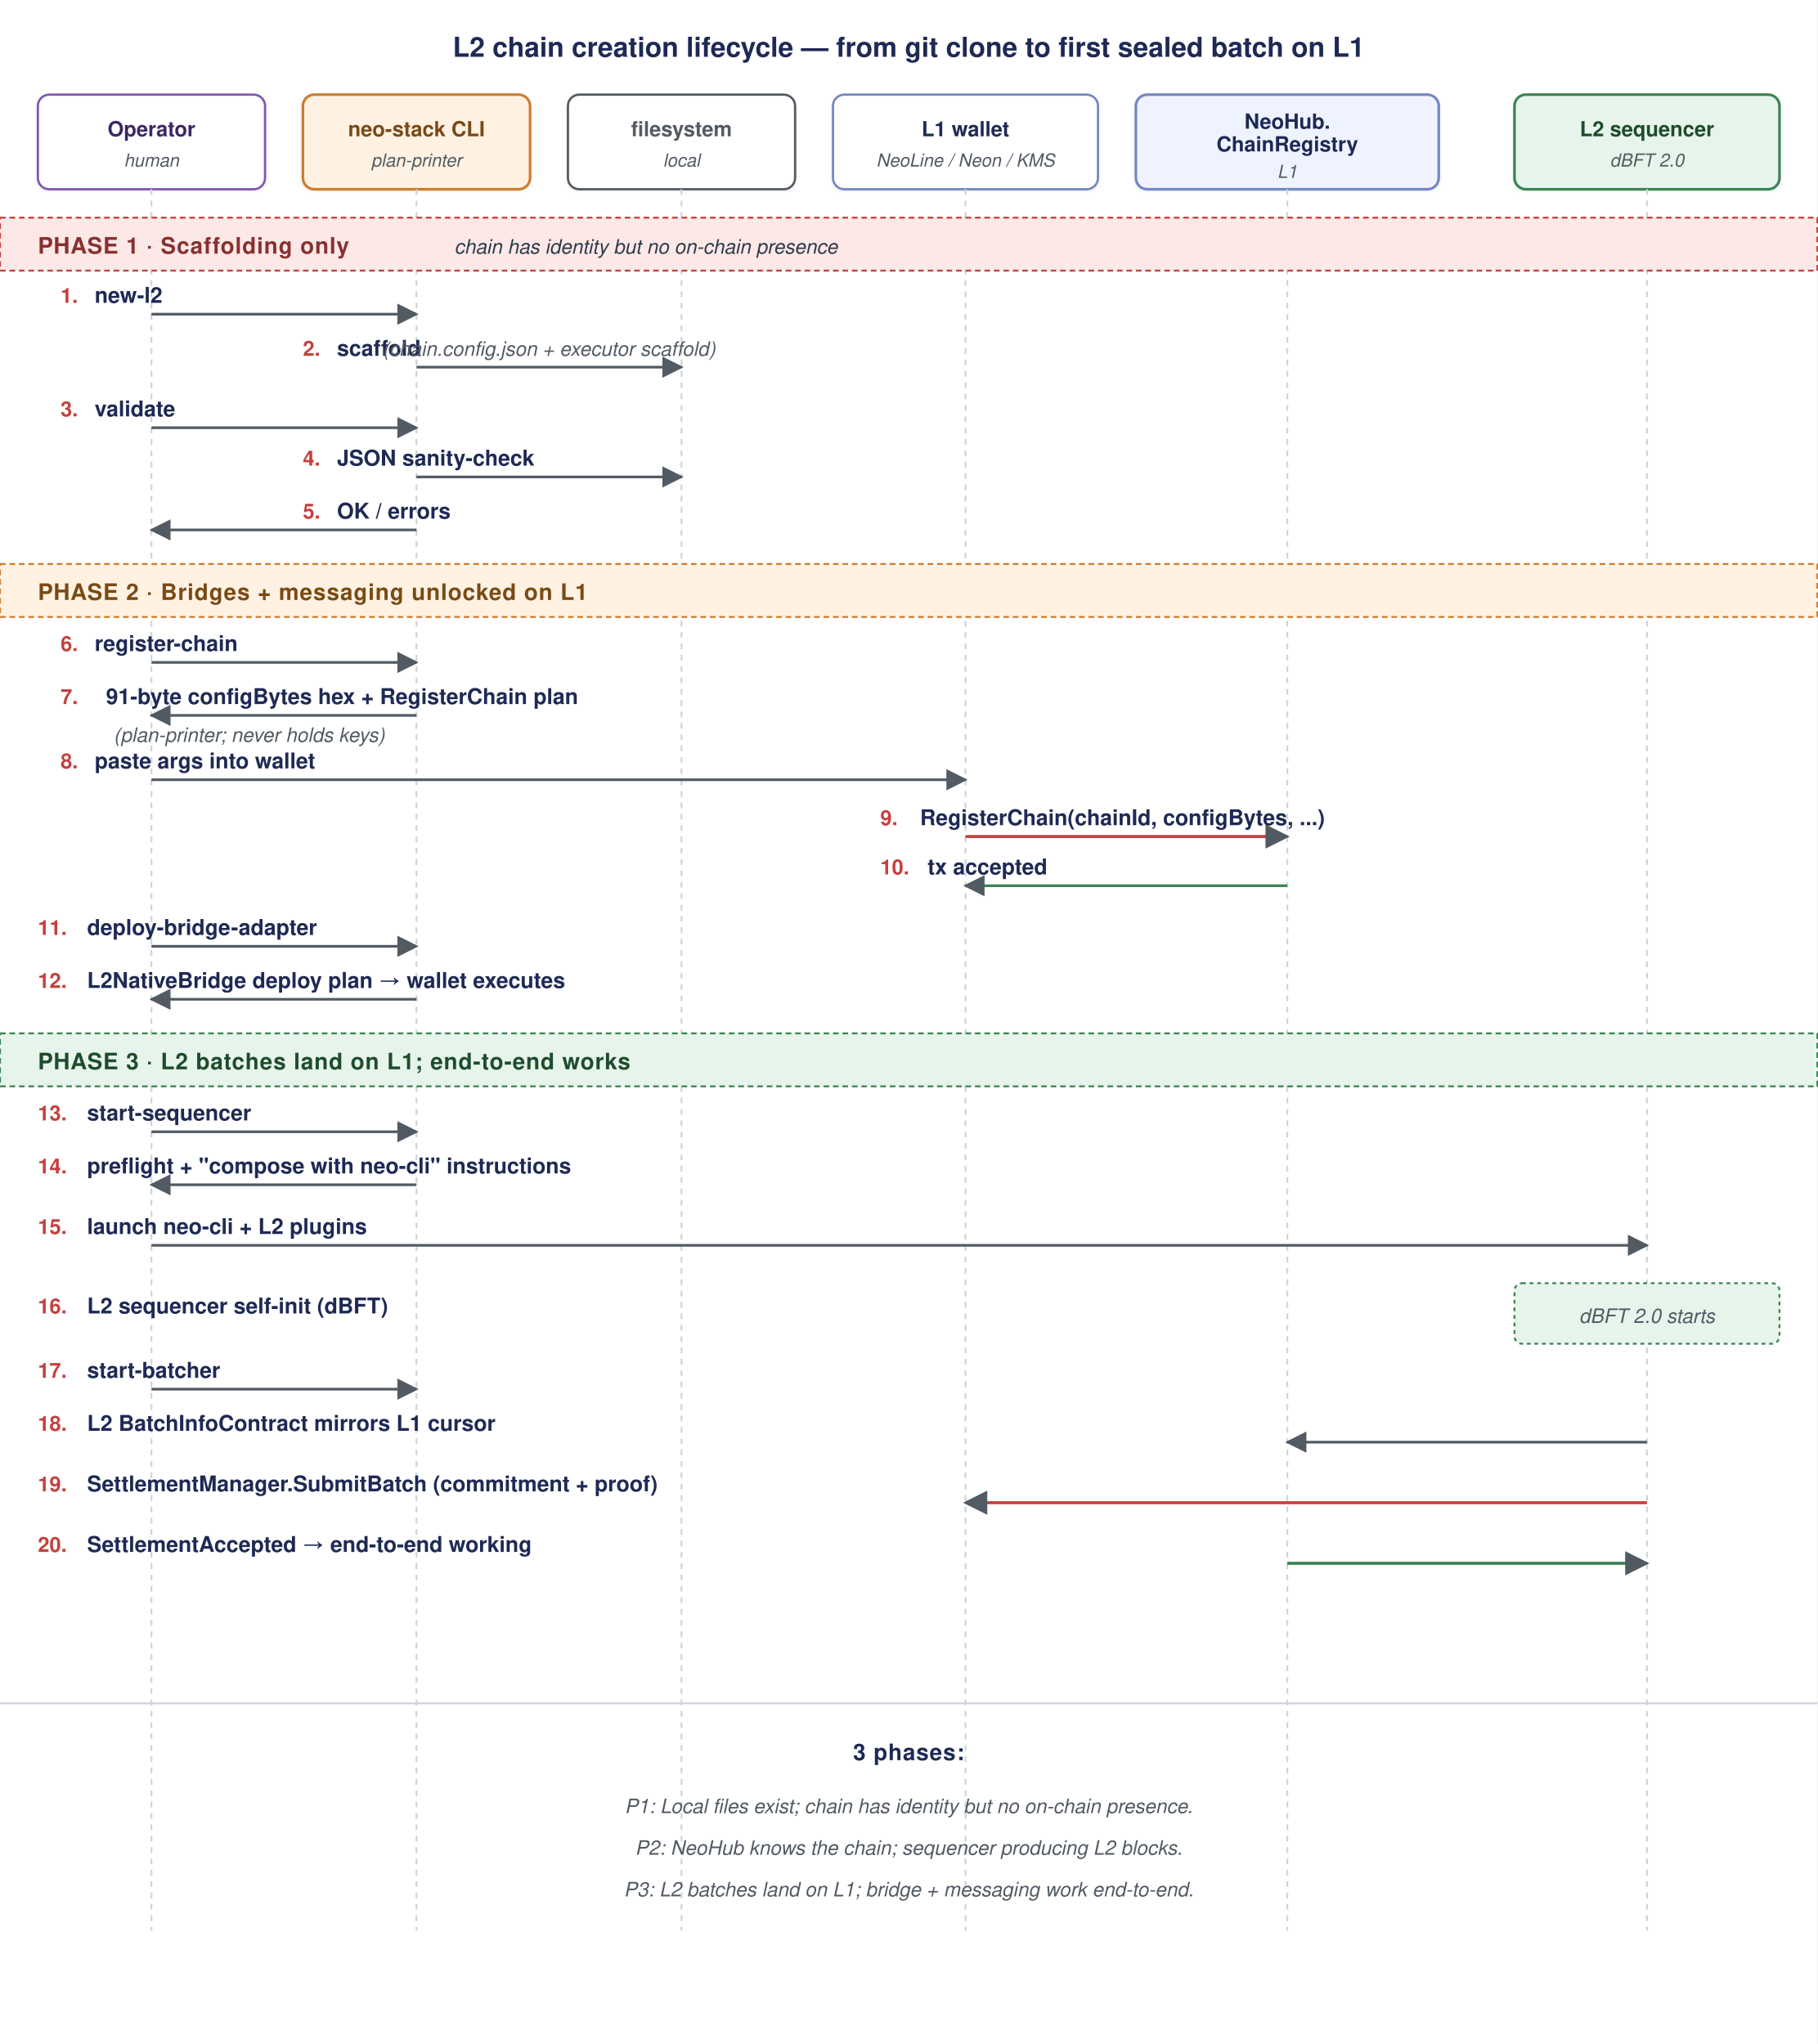
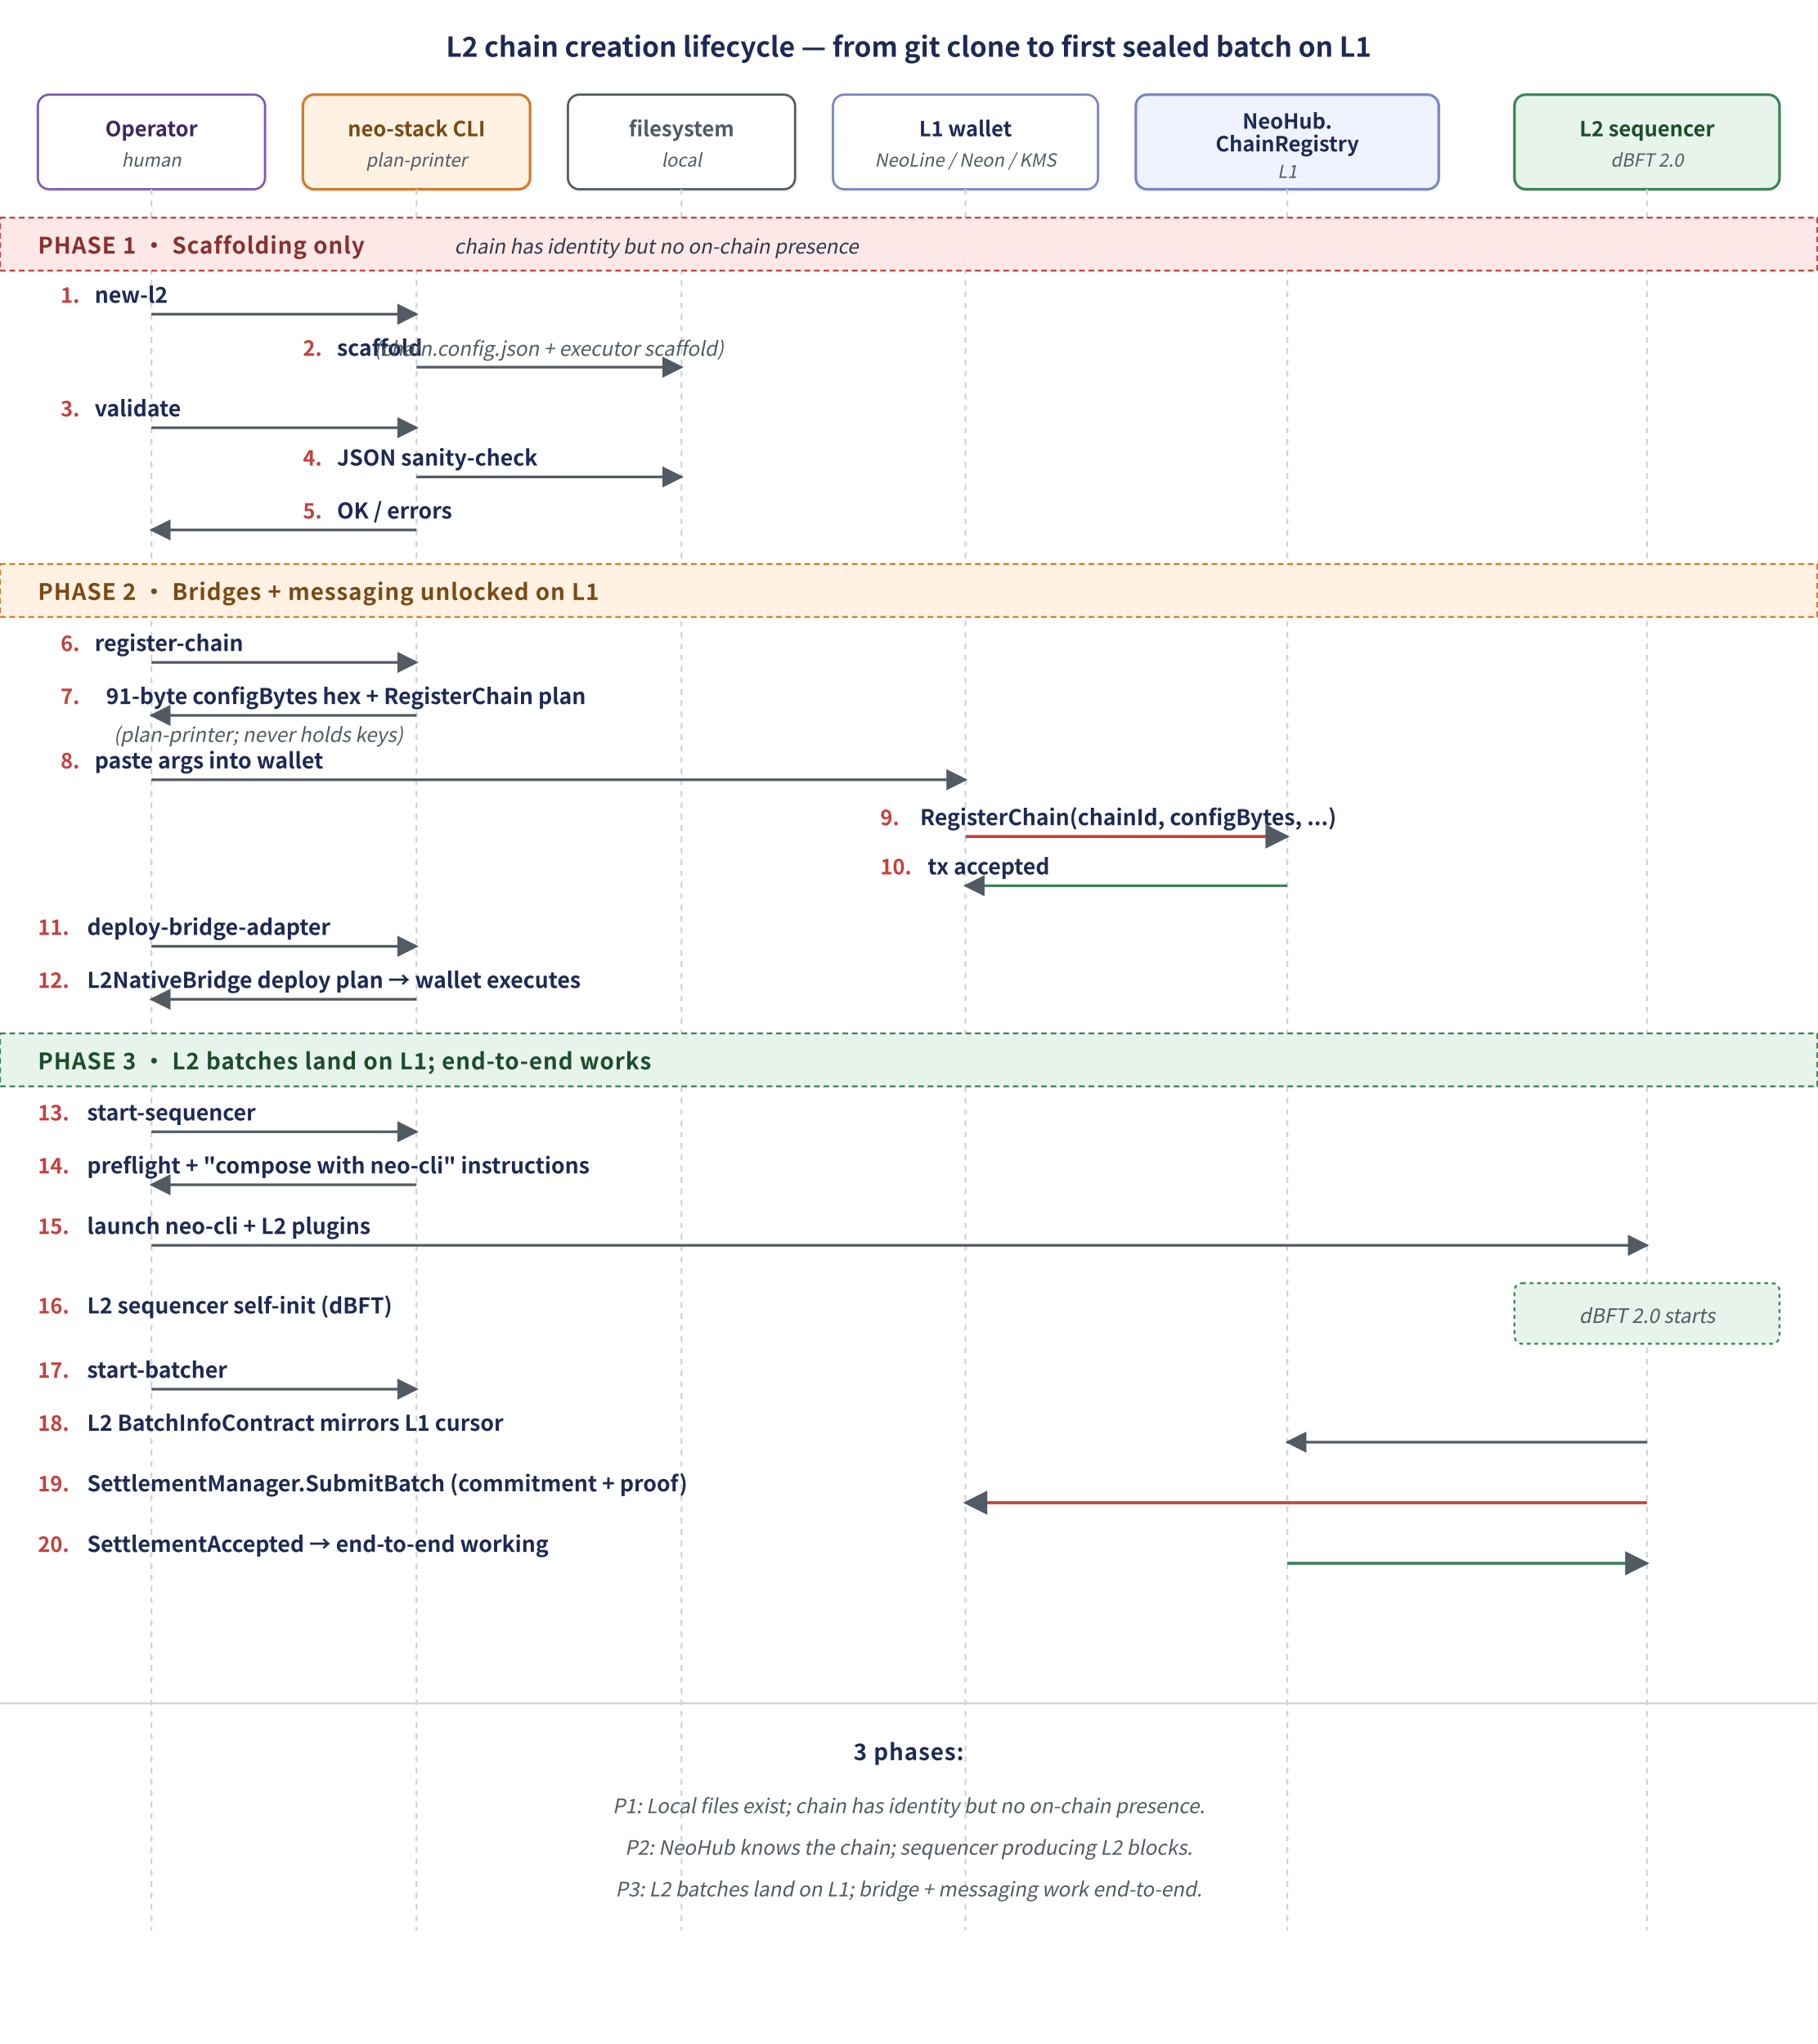
- <svg xmlns="http://www.w3.org/2000/svg" viewBox="0 0 960 1080" font-family="-apple-system, BlinkMacSystemFont, 'Segoe UI', Helvetica, Arial, sans-serif" role="img" aria-labelledby="title desc">
+ <svg xmlns="http://www.w3.org/2000/svg" viewBox="0 0 960 1080" font-family="'Noto Sans CJK SC', -apple-system, BlinkMacSystemFont, 'Segoe UI', Helvetica, Arial, sans-serif" role="img" aria-labelledby="title desc">
  <defs>
    <marker id="arrow" viewBox="0 0 10 10" refX="9" refY="5" markerWidth="8" markerHeight="8" orient="auto">
      <path d="M0,0 L10,5 L0,10 Z" fill="#525a64" />
    </marker>
    <filter id="card" x="-2%" y="-3%" width="104%" height="106%">
      <feDropShadow dx="0" dy="1" stdDeviation="0.9" flood-color="#000000" flood-opacity="0.07" />
    </filter>
    <style>
      .header     { font-size: 14.5px; font-weight: 700; }
      .actor-t    { font-size: 11px; font-weight: 700; }
      .actor-s    { font-size: 9.5px; fill: #525a64; font-style: italic; }
      .lifeline   { stroke: #cfd5dd; stroke-width: 1; stroke-dasharray: 3 3; }
      .step       { font-size: 11.5px; fill: #1e2a55; font-weight: 600; }
      .step-n     { font-size: 11px; font-weight: 700; fill: #c4413e; }
      .note       { font-size: 10.5px; fill: #525a64; font-style: italic; }
      .phase-t    { font-size: 12px; font-weight: 700; letter-spacing: 0.4px; }
      .phase-s    { font-size: 10.5px; fill: #2d3a48; font-style: italic; }
    </style>
  </defs>
  <rect width="960" height="1080" fill="#ffffff" />
  <text x="480" y="30" text-anchor="middle" class="header" fill="#1e2a55">L2 chain creation lifecycle — from git clone to first sealed batch on L1</text>
  <g filter="url(#card)">
    <rect x="20" y="50" width="120" height="50" rx="6" ry="6" fill="#ffffff" stroke="#7d59b3" stroke-width="1.2" />
    <text x="80" y="72" text-anchor="middle" class="actor-t" fill="#3e2865">Operator</text>
    <text x="80" y="88" text-anchor="middle" class="actor-s">human</text>
  </g>
  <g filter="url(#card)">
    <rect x="160" y="50" width="120" height="50" rx="6" ry="6" fill="#fff2e3" stroke="#cd7c2e" stroke-width="1.4" />
    <text x="220" y="72" text-anchor="middle" class="actor-t" fill="#7a4a14">neo-stack CLI</text>
    <text x="220" y="88" text-anchor="middle" class="actor-s">plan-printer</text>
  </g>
  <g filter="url(#card)">
    <rect x="300" y="50" width="120" height="50" rx="6" ry="6" fill="#ffffff" stroke="#525a64" stroke-width="1.2" />
    <text x="360" y="72" text-anchor="middle" class="actor-t" fill="#525a64">filesystem</text>
    <text x="360" y="88" text-anchor="middle" class="actor-s">local</text>
  </g>
  <g filter="url(#card)">
    <rect x="440" y="50" width="140" height="50" rx="6" ry="6" fill="#ffffff" stroke="#7587c1" stroke-width="1.2" />
    <text x="510" y="72" text-anchor="middle" class="actor-t" fill="#1e2a55">L1 wallet</text>
    <text x="510" y="88" text-anchor="middle" class="actor-s">NeoLine / Neon / KMS</text>
  </g>
  <g filter="url(#card)">
    <rect x="600" y="50" width="160" height="50" rx="6" ry="6" fill="#eff3ff" stroke="#7587c1" stroke-width="1.4" />
    <text x="680" y="68" text-anchor="middle" class="actor-t" fill="#1e2a55">NeoHub.</text>
    <text x="680" y="80" text-anchor="middle" class="actor-t" fill="#1e2a55">ChainRegistry</text>
    <text x="680" y="94" text-anchor="middle" class="actor-s">L1</text>
  </g>
  <g filter="url(#card)">
    <rect x="800" y="50" width="140" height="50" rx="6" ry="6" fill="#e7f4eb" stroke="#3a8454" stroke-width="1.4" />
    <text x="870" y="72" text-anchor="middle" class="actor-t" fill="#1d4d2c">L2 sequencer</text>
    <text x="870" y="88" text-anchor="middle" class="actor-s">dBFT 2.0</text>
  </g>
  <line class="lifeline" x1="80" y1="100" x2="80" y2="1020" />
  <line class="lifeline" x1="220" y1="100" x2="220" y2="1020" />
  <line class="lifeline" x1="360" y1="100" x2="360" y2="1020" />
  <line class="lifeline" x1="510" y1="100" x2="510" y2="1020" />
  <line class="lifeline" x1="680" y1="100" x2="680" y2="1020" />
  <line class="lifeline" x1="870" y1="100" x2="870" y2="1020" />
  <rect x="0" y="115" width="960" height="28" fill="#fde8e8" stroke="#c4413e" stroke-dasharray="3 2" />
  <text x="20" y="134" class="phase-t" fill="#88312e">PHASE 1 · Scaffolding only</text>
  <text x="240" y="134" class="phase-s">chain has identity but no on-chain presence</text>
  <line x1="80" y1="166" x2="220" y2="166" stroke="#525a64" stroke-width="1.4" marker-end="url(#arrow)" />
  <text x="32" y="160" class="step-n">1.</text>
  <text x="50" y="160" class="step">new-l2</text>
  <line x1="220" y1="194" x2="360" y2="194" stroke="#525a64" stroke-width="1.4" marker-end="url(#arrow)" />
  <text x="160" y="188" class="step-n">2.</text>
  <text x="178" y="188" class="step">scaffold</text>
  <text x="290" y="188" text-anchor="middle" class="note">(chain.config.json + executor scaffold)</text>
  <line x1="80" y1="226" x2="220" y2="226" stroke="#525a64" stroke-width="1.4" marker-end="url(#arrow)" />
  <text x="32" y="220" class="step-n">3.</text>
  <text x="50" y="220" class="step">validate</text>
  <line x1="220" y1="252" x2="360" y2="252" stroke="#525a64" stroke-width="1.4" marker-end="url(#arrow)" />
  <text x="160" y="246" class="step-n">4.</text>
  <text x="178" y="246" class="step">JSON sanity-check</text>
  <line x1="220" y1="280" x2="80" y2="280" stroke="#525a64" stroke-width="1.4" marker-end="url(#arrow)" />
  <text x="160" y="274" class="step-n">5.</text>
  <text x="178" y="274" class="step">OK / errors</text>
  <rect x="0" y="298" width="960" height="28" fill="#fff2e3" stroke="#cd7c2e" stroke-dasharray="3 2" />
  <text x="20" y="317" class="phase-t" fill="#7a4a14">PHASE 2 · Bridges + messaging unlocked on L1</text>
  <line x1="80" y1="350" x2="220" y2="350" stroke="#525a64" stroke-width="1.4" marker-end="url(#arrow)" />
  <text x="32" y="344" class="step-n">6.</text>
  <text x="50" y="344" class="step">register-chain</text>
  <line x1="220" y1="378" x2="80" y2="378" stroke="#525a64" stroke-width="1.4" marker-end="url(#arrow)" />
  <text x="32" y="372" class="step-n">7.</text>
  <text x="56" y="372" class="step">91-byte configBytes hex + RegisterChain plan</text>
  <text x="60" y="392" class="note">(plan-printer; never holds keys)</text>
  <line x1="80" y1="412" x2="510" y2="412" stroke="#525a64" stroke-width="1.4" marker-end="url(#arrow)" />
  <text x="32" y="406" class="step-n">8.</text>
  <text x="50" y="406" class="step">paste args into wallet</text>
  <line x1="510" y1="442" x2="680" y2="442" stroke="#c4413e" stroke-width="1.6" marker-end="url(#arrow)" />
  <text x="465" y="436" class="step-n">9.</text>
  <text x="486" y="436" class="step" fill="#88312e">RegisterChain(chainId, configBytes, ...)</text>
  <line x1="680" y1="468" x2="510" y2="468" stroke="#3a8454" stroke-width="1.4" marker-end="url(#arrow)" />
  <text x="465" y="462" class="step-n">10.</text>
  <text x="490" y="462" class="step" fill="#1d4d2c">tx accepted</text>
  <line x1="80" y1="500" x2="220" y2="500" stroke="#525a64" stroke-width="1.4" marker-end="url(#arrow)" />
  <text x="20" y="494" class="step-n">11.</text>
  <text x="46" y="494" class="step">deploy-bridge-adapter</text>
  <line x1="220" y1="528" x2="80" y2="528" stroke="#525a64" stroke-width="1.4" marker-end="url(#arrow)" />
  <text x="20" y="522" class="step-n">12.</text>
  <text x="46" y="522" class="step">L2NativeBridge deploy plan → wallet executes</text>
  <rect x="0" y="546" width="960" height="28" fill="#e7f4eb" stroke="#3a8454" stroke-dasharray="3 2" />
  <text x="20" y="565" class="phase-t" fill="#1d4d2c">PHASE 3 · L2 batches land on L1; end-to-end works</text>
  <line x1="80" y1="598" x2="220" y2="598" stroke="#525a64" stroke-width="1.4" marker-end="url(#arrow)" />
  <text x="20" y="592" class="step-n">13.</text>
  <text x="46" y="592" class="step">start-sequencer</text>
  <line x1="220" y1="626" x2="80" y2="626" stroke="#525a64" stroke-width="1.4" marker-end="url(#arrow)" />
  <text x="20" y="620" class="step-n">14.</text>
  <text x="46" y="620" class="step">preflight + "compose with neo-cli" instructions</text>
  <line x1="80" y1="658" x2="870" y2="658" stroke="#525a64" stroke-width="1.4" marker-end="url(#arrow)" />
  <text x="20" y="652" class="step-n">15.</text>
  <text x="46" y="652" class="step">launch neo-cli + L2 plugins</text>
  <g>
    <rect x="800" y="678" width="140" height="32" rx="4" ry="4" fill="#e7f4eb" stroke="#3a8454" stroke-dasharray="2 2" />
    <text x="20" y="694" class="step-n">16.</text>
    <text x="870" y="699" text-anchor="middle" class="note">dBFT 2.0 starts</text>
  </g>
  <text x="46" y="694" class="step">L2 sequencer self-init (dBFT)</text>
  <line x1="80" y1="734" x2="220" y2="734" stroke="#525a64" stroke-width="1.4" marker-end="url(#arrow)" />
  <text x="20" y="728" class="step-n">17.</text>
  <text x="46" y="728" class="step">start-batcher</text>
  <line x1="870" y1="762" x2="680" y2="762" stroke="#525a64" stroke-width="1.4" marker-end="url(#arrow)" />
  <text x="20" y="756" class="step-n">18.</text>
  <text x="46" y="756" class="step">L2 BatchInfoContract mirrors L1 cursor</text>
  <line x1="870" y1="794" x2="510" y2="794" stroke="#c4413e" stroke-width="1.6" marker-end="url(#arrow)" />
  <text x="20" y="788" class="step-n">19.</text>
  <text x="46" y="788" class="step" fill="#88312e">SettlementManager.SubmitBatch (commitment + proof)</text>
  <line x1="680" y1="826" x2="870" y2="826" stroke="#3a8454" stroke-width="1.6" marker-end="url(#arrow)" />
  <text x="20" y="820" class="step-n">20.</text>
  <text x="46" y="820" class="step" fill="#1d4d2c">SettlementAccepted → end-to-end working</text>
  <line x1="0" y1="900" x2="960" y2="900" stroke="#cfd5dd" stroke-width="1" />
  <text x="480" y="930" text-anchor="middle" class="phase-t" fill="#1e2a55">3 phases:</text>
  <text x="480" y="958" text-anchor="middle" class="note" fill="#525a64">P1: Local files exist; chain has identity but no on-chain presence.</text>
  <text x="480" y="980" text-anchor="middle" class="note" fill="#525a64">P2: NeoHub knows the chain; sequencer producing L2 blocks.</text>
  <text x="480" y="1002" text-anchor="middle" class="note" fill="#525a64">P3: L2 batches land on L1; bridge + messaging work end-to-end.</text>
</svg>
